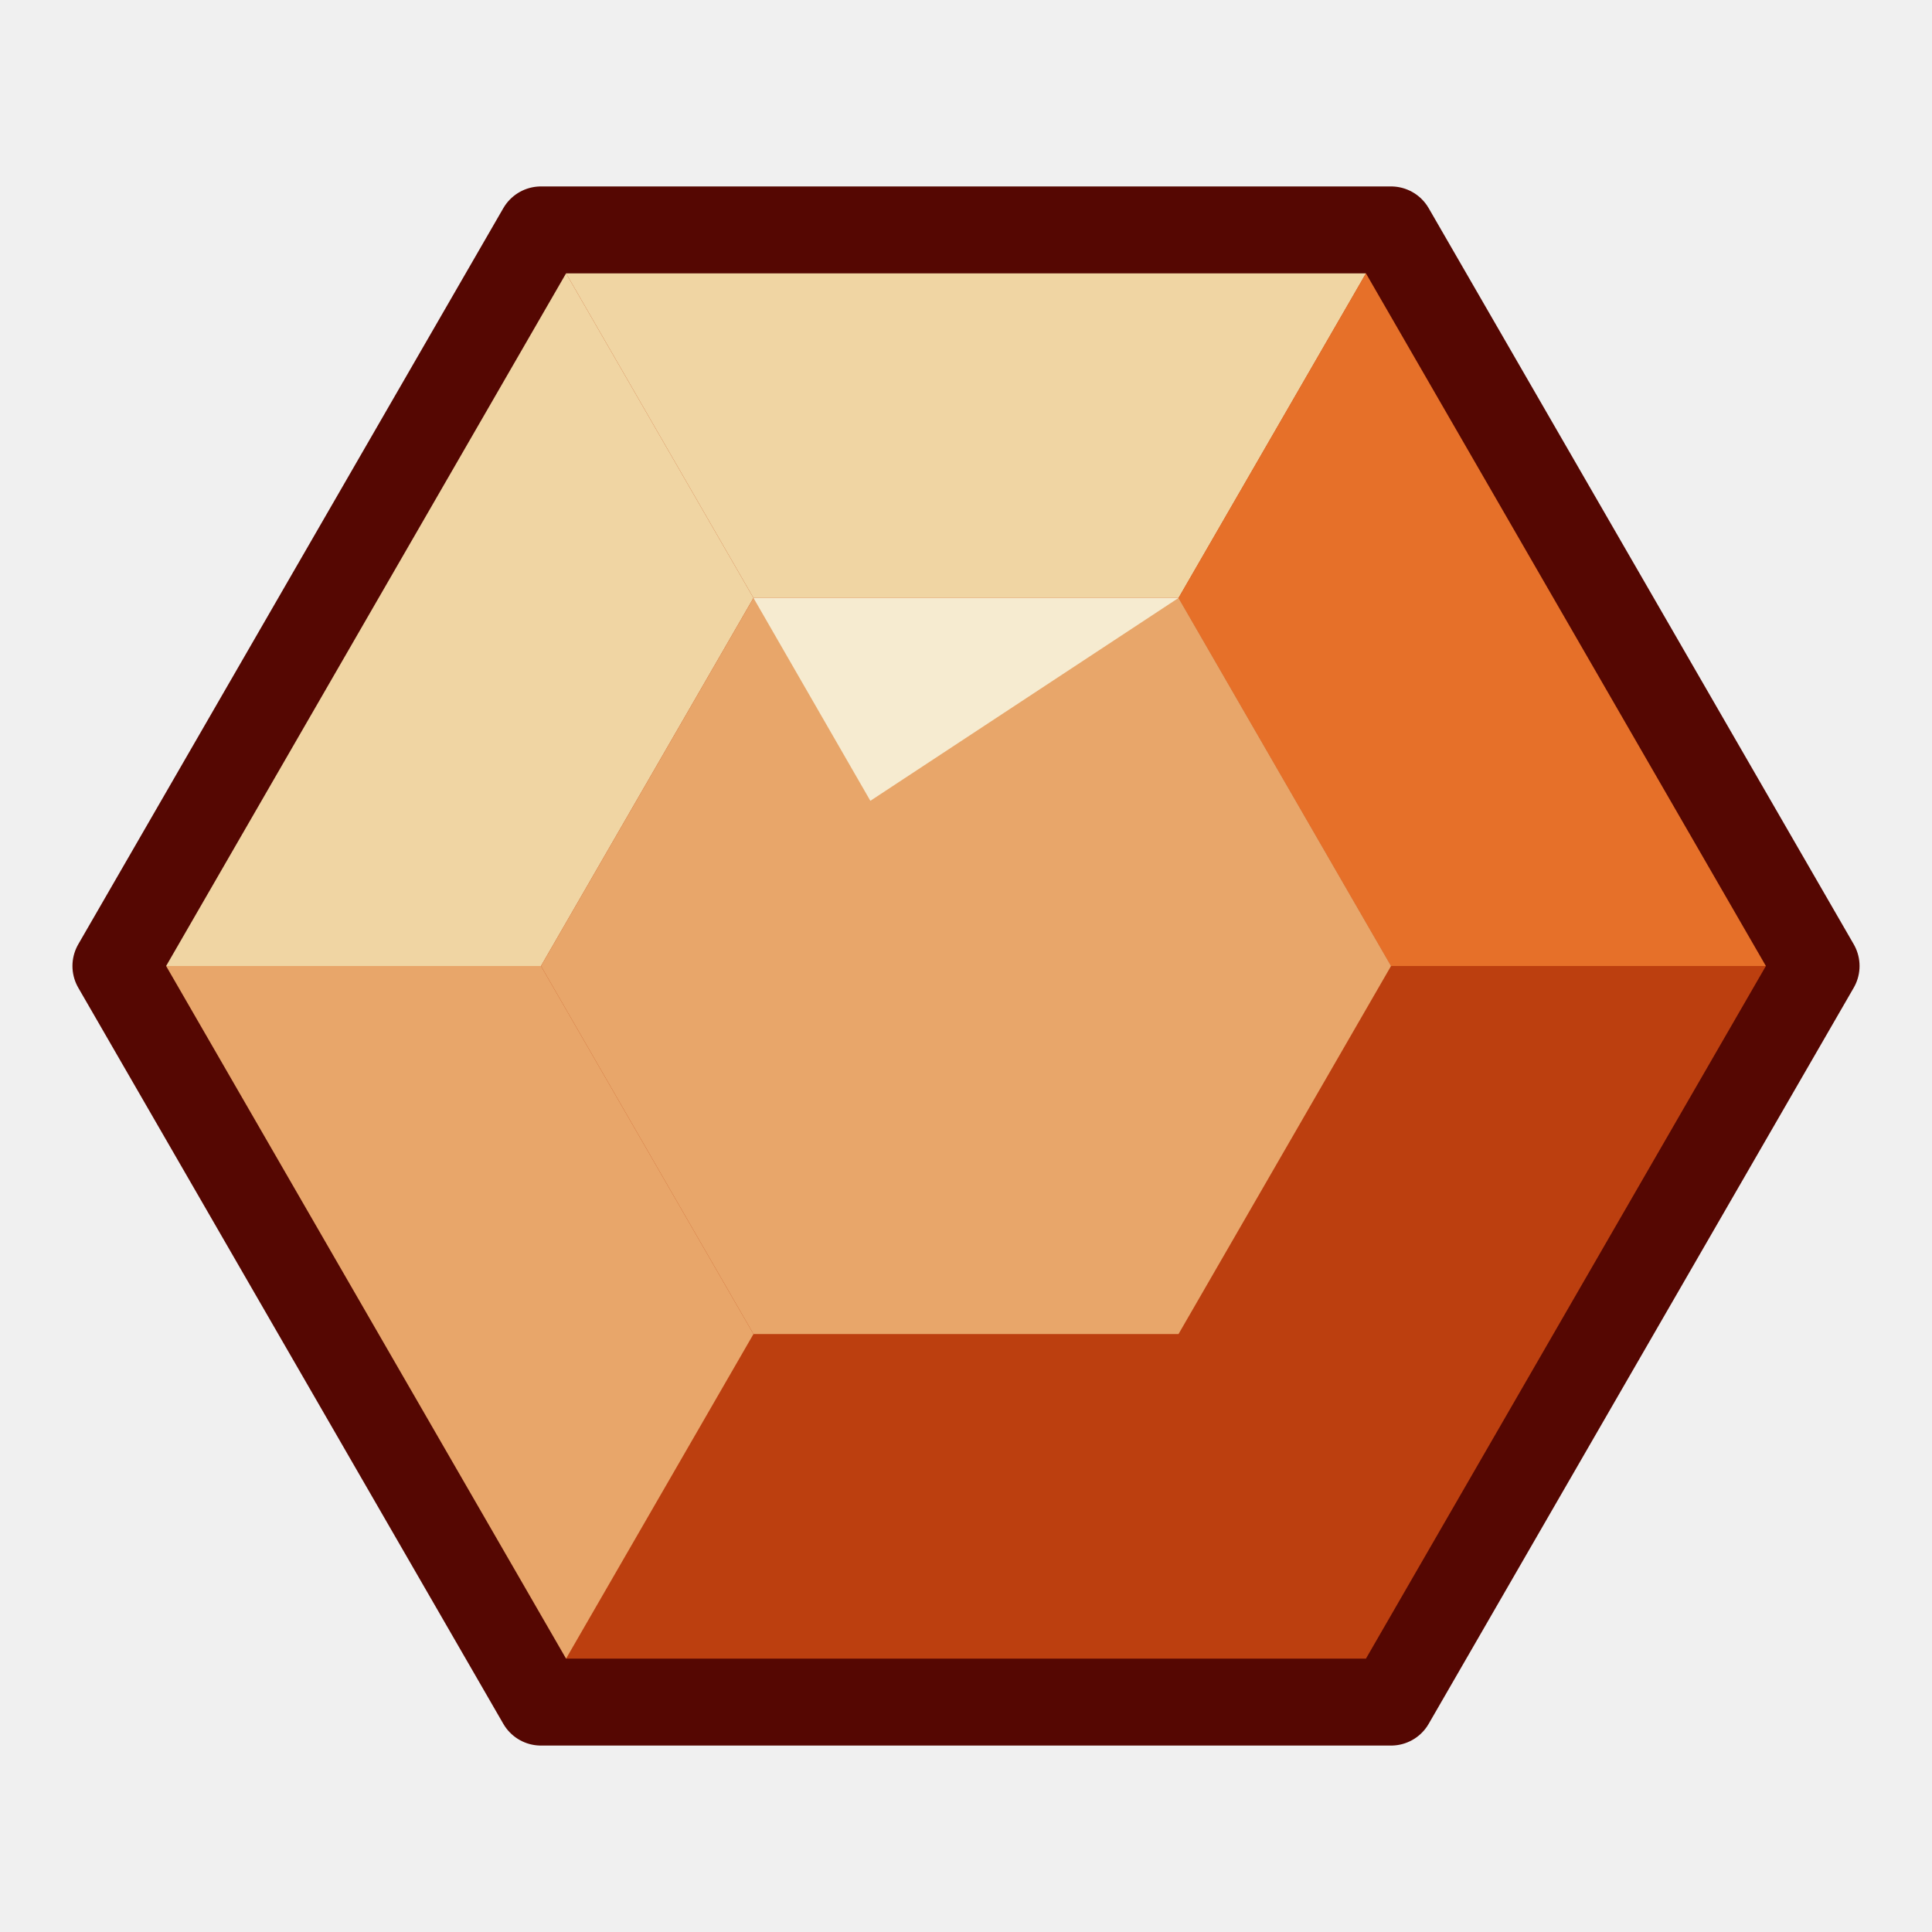
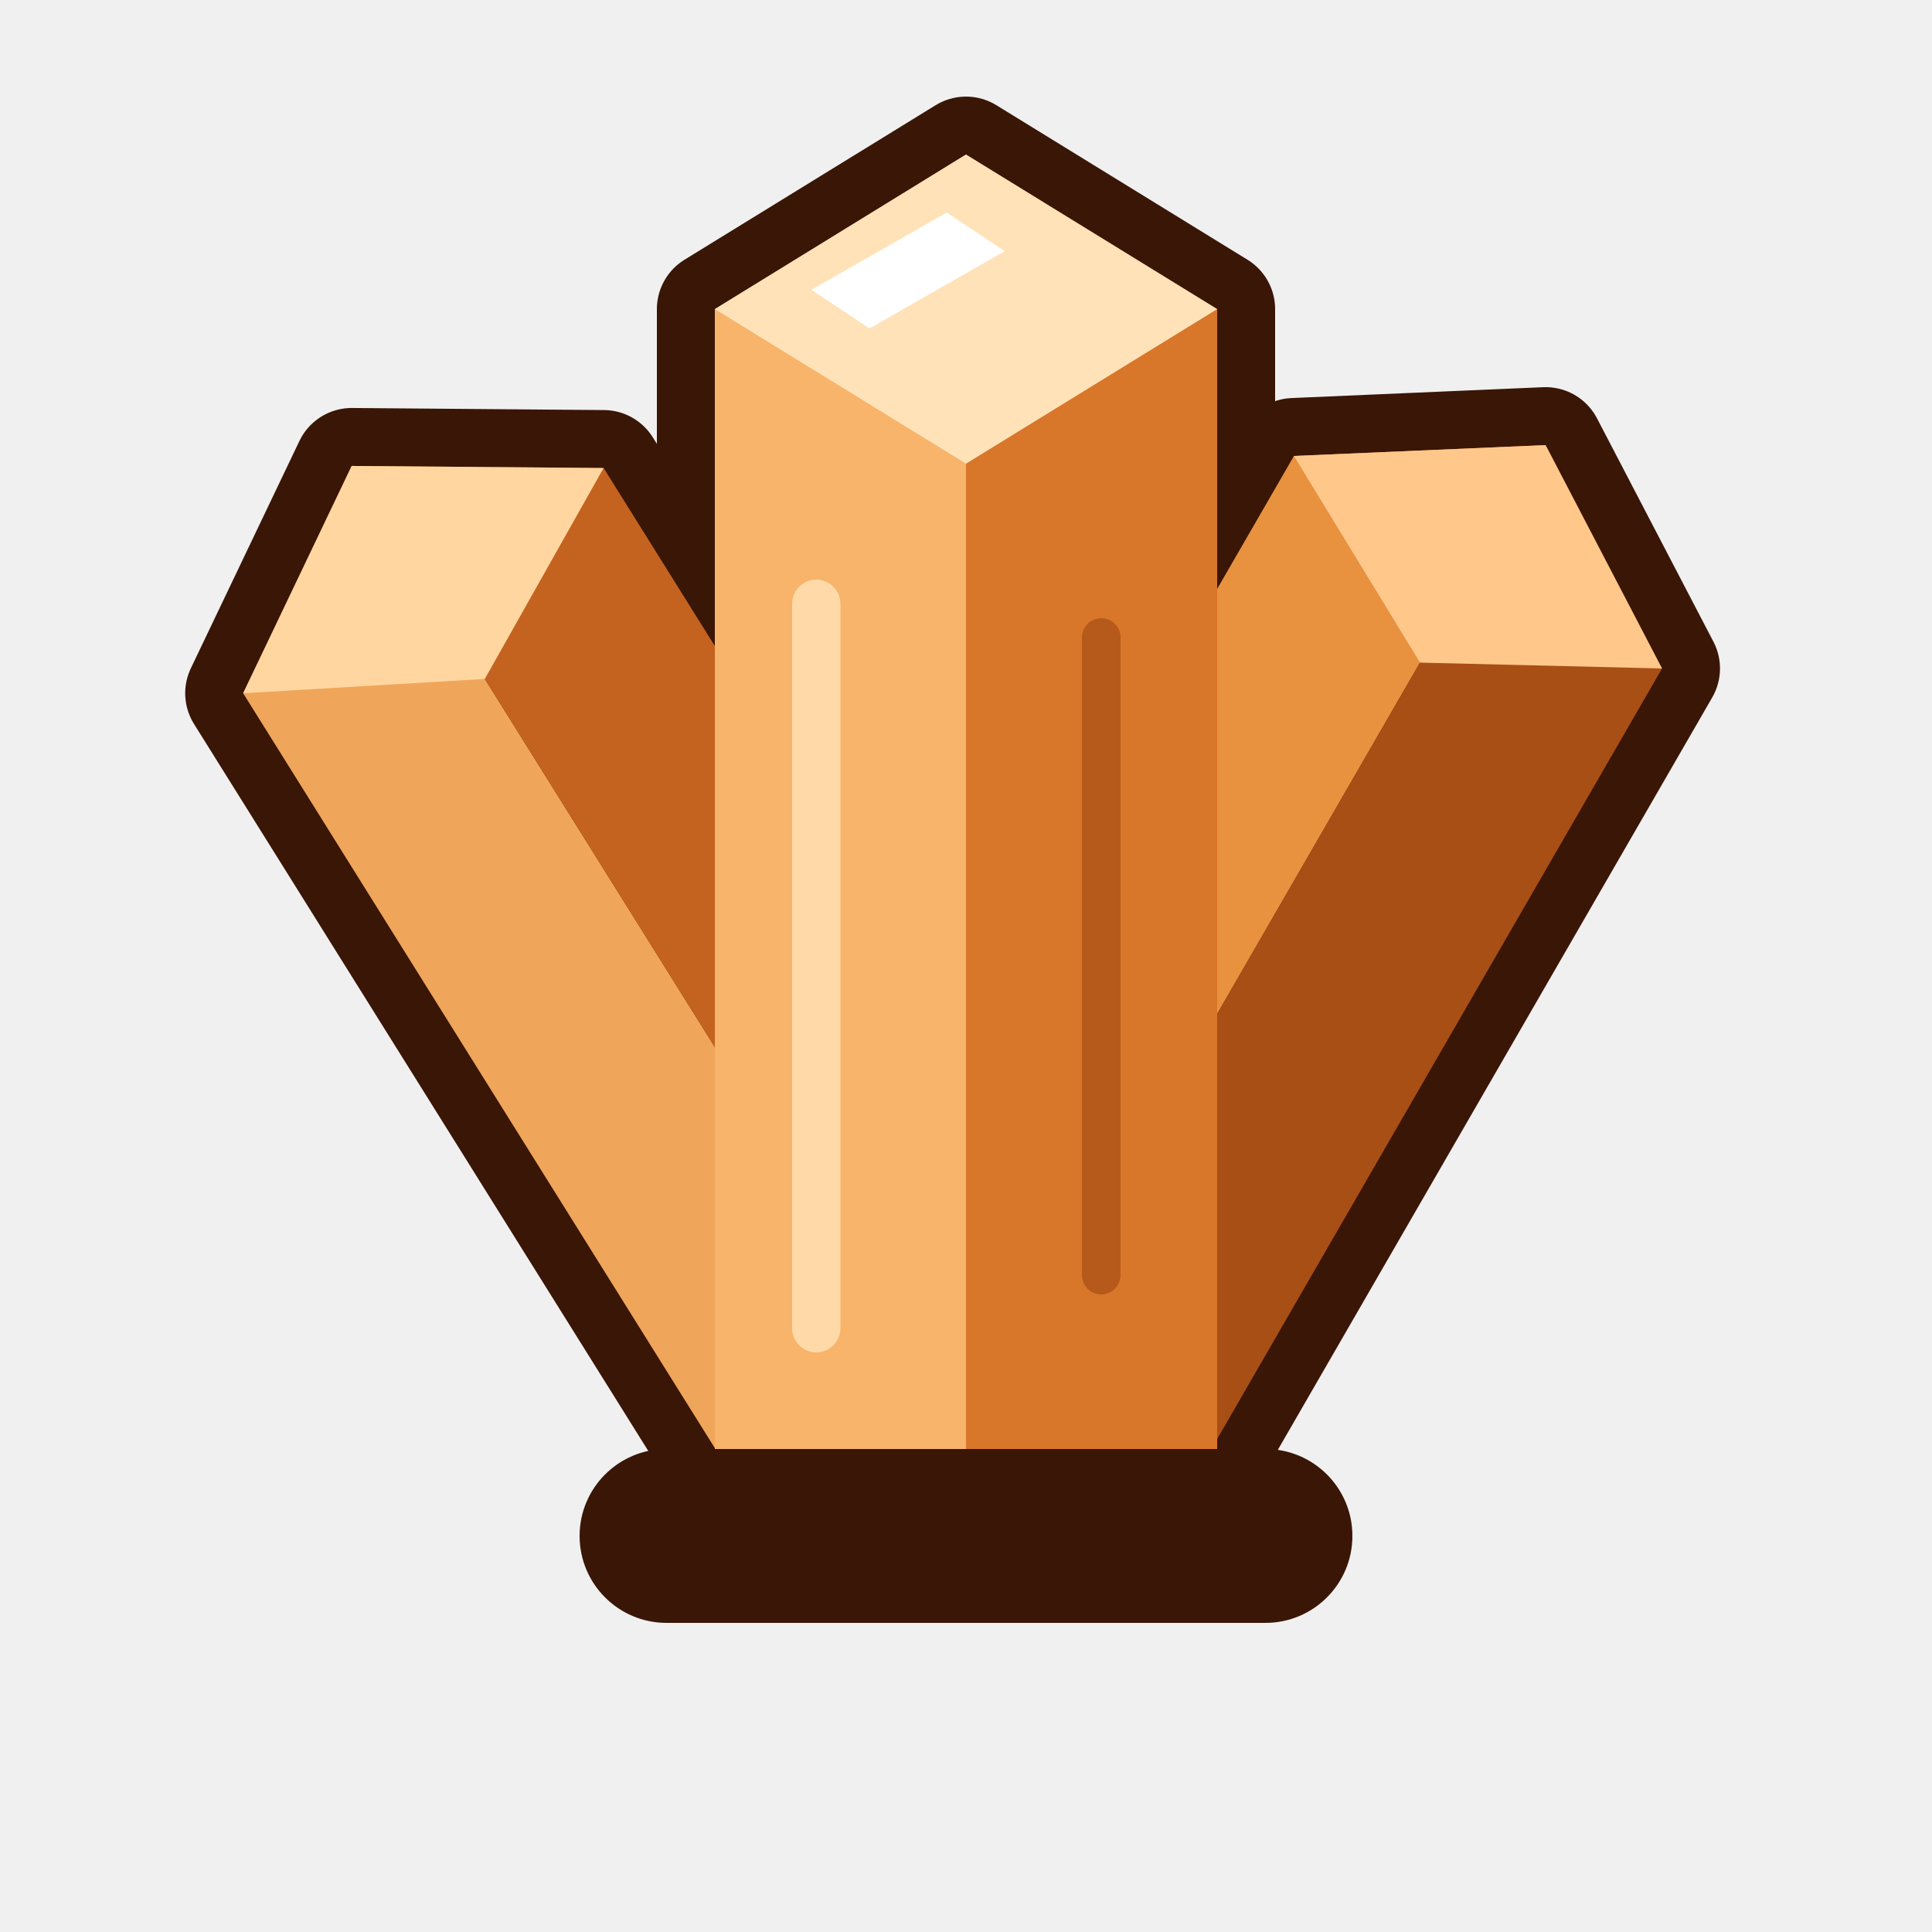
<svg xmlns="http://www.w3.org/2000/svg" viewBox="0 0 200 200" width="200" height="200">
-   <polygon points="188.0,100.0 144.0,176.2 56.0,176.2 12.0,100.0 56.0,23.8 144.0,23.8" fill="#bc3f0f" />
-   <polygon points="188.0,100.0 144.0,176.2 122.0,138.1 144.0,100.0" fill="#bc3f0f" />
-   <polygon points="144.0,176.2 56.0,176.2 78.0,138.1 122.0,138.1" fill="#bc3f0f" />
-   <polygon points="56.0,176.2 12.0,100.0 56.0,100.0 78.0,138.1" fill="#e8a66a" />
-   <polygon points="12.0,100.0 56.0,23.8 78.0,61.9 56.0,100.0" fill="#f0d5a3" />
-   <polygon points="56.0,23.8 144.0,23.8 122.0,61.9 78.0,61.9" fill="#f0d5a3" />
-   <polygon points="144.0,23.8 188.0,100.0 144.0,100.0 122.0,61.9" fill="#e67029" />
-   <polygon points="144.0,100.0 122.0,138.1 78.0,138.1 56.0,100.0 78.0,61.9 122.0,61.9" fill="#e8a66a" />
-   <polygon points="78.0,61.9 122.0,61.9 90.1,82.9" fill="#f7f3dc" opacity="0.9" />
-   <polygon points="188.0,100.0 144.0,176.2 56.0,176.2 12.0,100.0 56.0,23.8 144.0,23.8" fill="none" stroke="#550702" stroke-width="9" stroke-linejoin="round" />
+   <svg viewBox="0 0 200 200" width="200" height="200">
+     <g stroke="#3a1606" stroke-width="12" stroke-linejoin="round">
+       <g transform="rotate(-32 100 150)">
+         <polygon points="100,30 122,44 122,150 78,150 78,44" fill="#3a1606" />
+       </g>
+       <g transform="rotate(30 100 150)">
+         <polygon points="100,30 122,44 122,150 78,150 78,44" fill="#3a1606" />
+       </g>
+       <polygon points="100,16 126,32 126,160 74,160 74,32" fill="#3a1606" />
+     </g>
+     <g transform="rotate(-32 100 150)">
+       <polygon points="78,44 100,30 100,150 78,150" fill="#f0a65a" />
+       <polygon points="100,30 122,44 122,150 100,150" fill="#c4631f" />
+       <polygon points="78,44 100,30 122,44 100,56" fill="#ffd6a0" />
+     </g>
+     <g transform="rotate(30 100 150)">
+       <polygon points="78,44 100,30 100,150 78,150" fill="#e8913f" />
+       <polygon points="100,30 122,44 122,150 100,150" fill="#a84f16" />
+       <polygon points="78,44 100,30 122,44 100,56" fill="#ffc88a" />
+     </g>
+     <polygon points="74,32 100,16 100,160 74,160" fill="#f7b46a" />
+     <polygon points="100,16 126,32 126,160 100,160" fill="#d8762a" />
+     <polygon points="74,32 100,16 126,32 100,48" fill="#ffe2b8" />
+     <rect x="82" y="60" width="5" height="80" rx="2.5" fill="#ffd9a8" />
+     <rect x="112" y="64" width="4" height="70" rx="2" fill="#b65a1c" />
+     <polygon points="84,30 98,22 104,26 90,34" fill="#ffffff" />
+     <rect x="60" y="150" width="80" height="18" rx="9" fill="#3a1606" />
+   </svg>
</svg>
